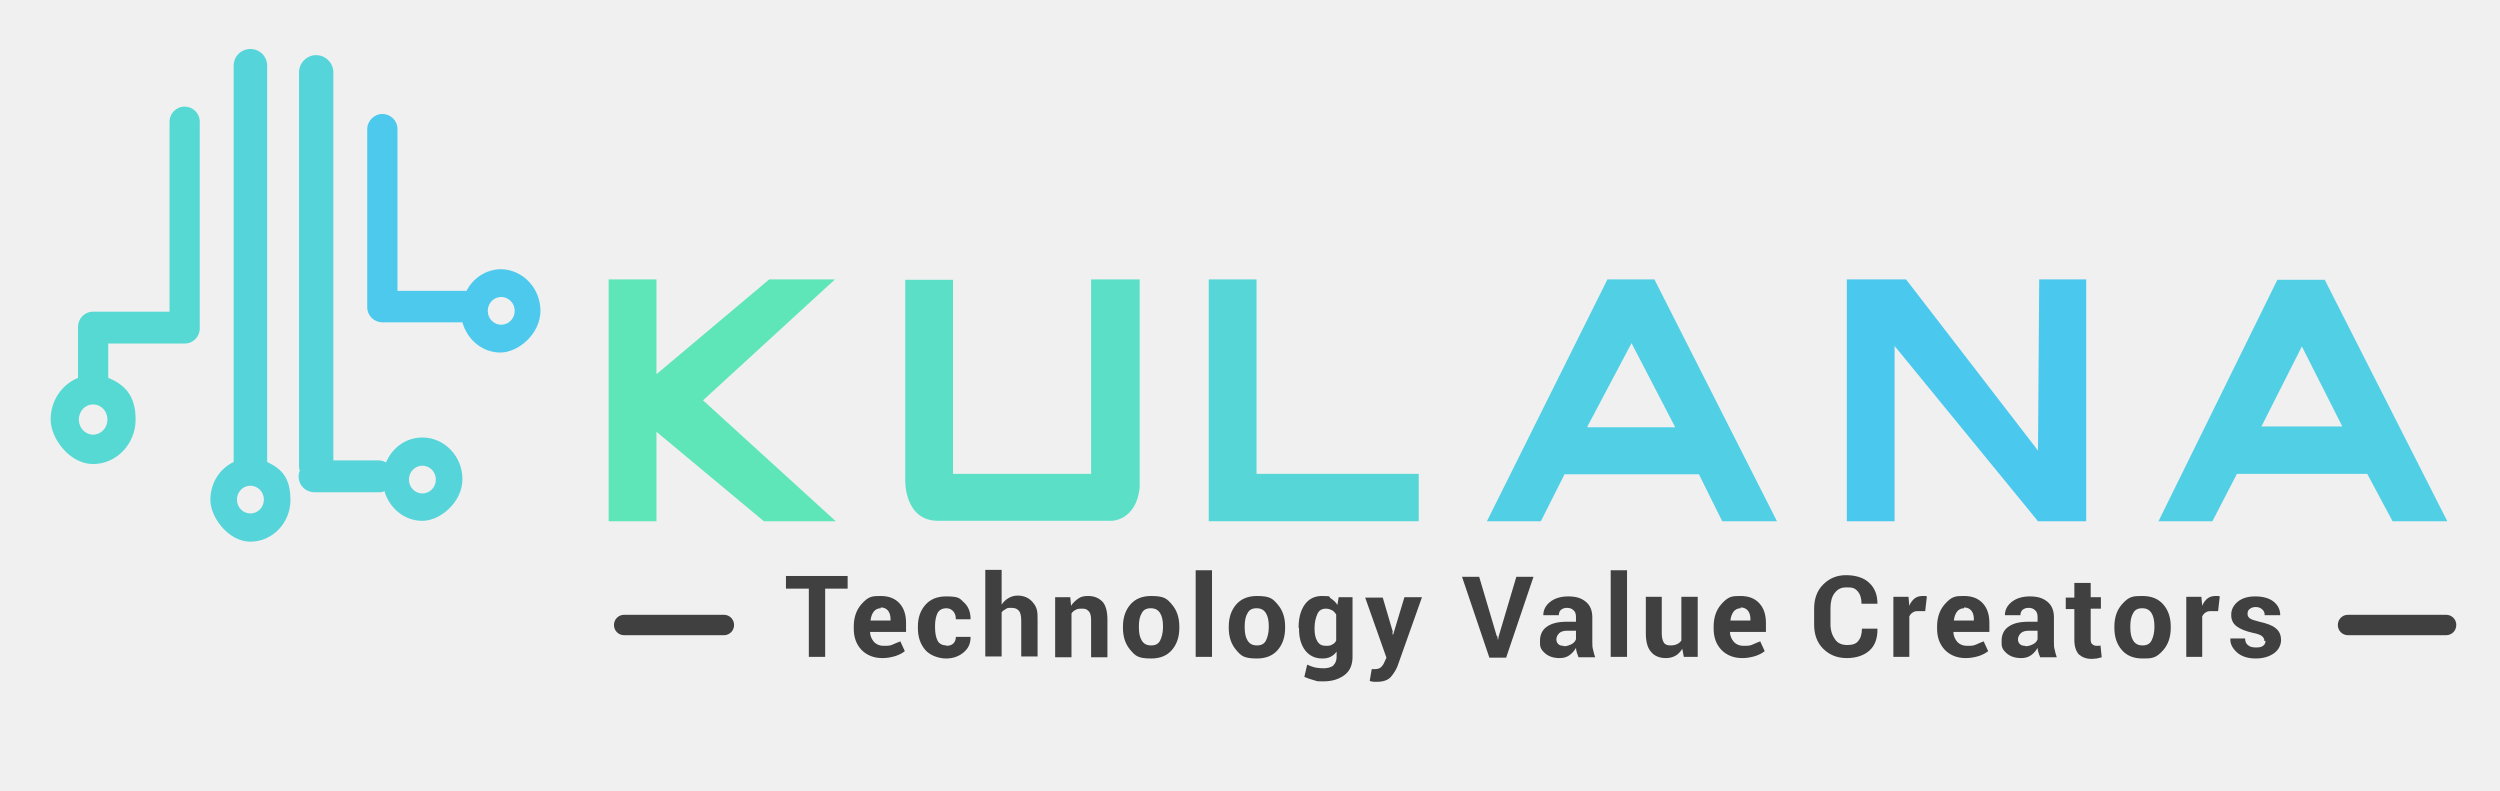
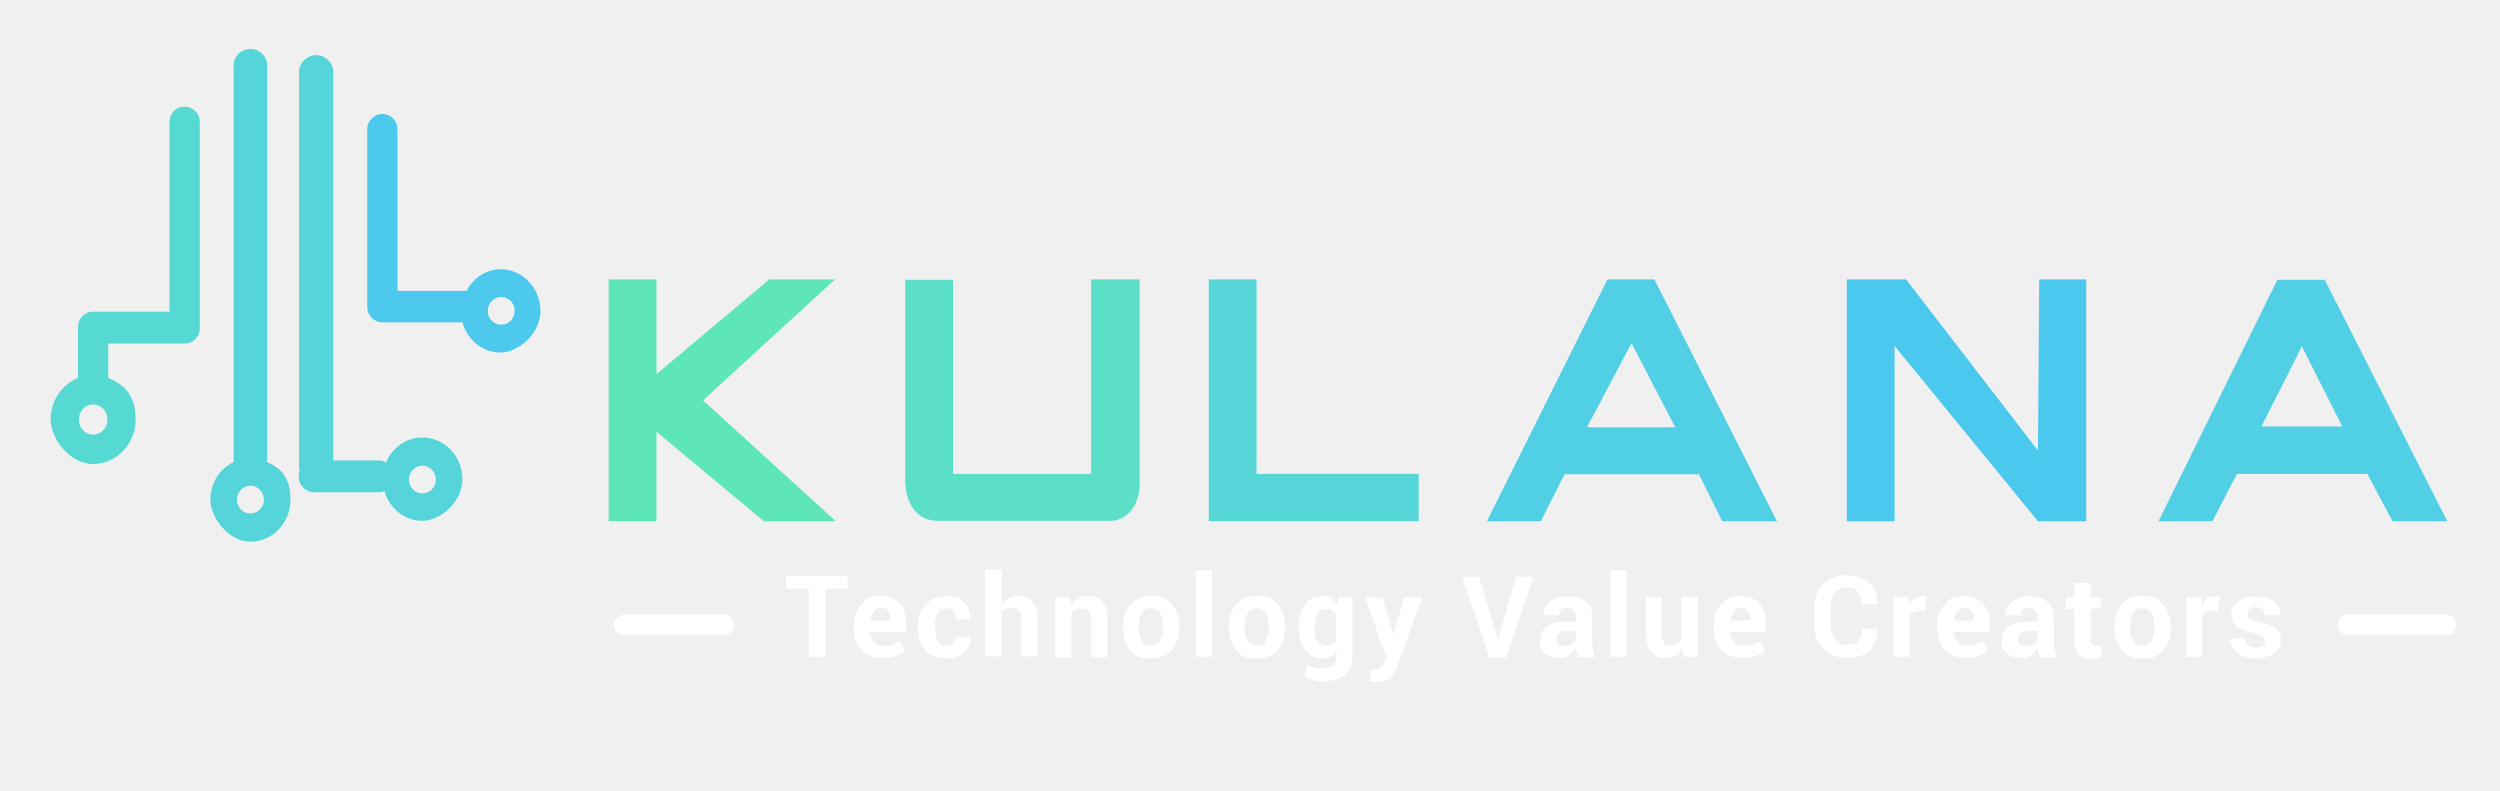
<svg xmlns="http://www.w3.org/2000/svg" preserveAspectRatio="xMidYMid meet" data-bbox="12.4 12 588.9 154.9" viewBox="0 0 612 193.6" data-type="ugc" role="presentation" aria-hidden="true" aria-label="">
  <g>
    <path d="M45.2 26.1c-2.1 0-3.7 1.7-3.7 3.7v46.5H22.8c-2.1 0-3.7 1.7-3.7 3.7v12.5c-3.9 1.6-6.7 5.5-6.7 10.2s4.7 10.9 10.4 10.9 10.4-4.9 10.4-10.9-2.8-8.6-6.7-10.2v-8.4h18.7c2.1 0 3.7-1.7 3.7-3.7V29.8c0-2.1-1.7-3.7-3.7-3.7m-22.4 80.3c-1.9 0-3.5-1.6-3.5-3.7s1.6-3.7 3.5-3.7 3.5 1.6 3.5 3.7-1.6 3.7-3.5 3.7" fill="#56d9d3" />
    <path d="M65.4 113V16.1c0-2.3-1.8-4.1-4.1-4.1s-4.1 1.8-4.1 4.1v97c-3.4 1.6-5.7 5.1-5.7 9.3s4.4 10.2 9.8 10.2 9.8-4.6 9.8-10.2-2.3-7.7-5.7-9.3Zm-4.1 12.7c-1.8 0-3.3-1.5-3.3-3.4s1.5-3.4 3.3-3.4 3.3 1.5 3.3 3.4-1.5 3.4-3.3 3.4" fill="#55d4d9" />
    <path d="M103.4 107.1c-4 0-7.4 2.5-8.9 6.1-.6-.3-1.2-.5-1.8-.5H81.6v-95c0-2.3-1.9-4.2-4.2-4.2s-4.2 1.9-4.2 4.2V114c0 .4 0 .8.2 1.2-.2.4-.3.9-.3 1.4 0 2.2 1.7 3.9 3.9 3.9h15.7c.5 0 1 0 1.4-.3 1.2 4.2 4.9 7.3 9.3 7.3s9.8-4.6 9.8-10.2-4.4-10.2-9.8-10.2m0 13.7c-1.8 0-3.3-1.5-3.3-3.4s1.5-3.4 3.3-3.4 3.3 1.5 3.3 3.4-1.5 3.4-3.3 3.4" fill="#55d4d9" />
    <path d="M122.7 65.9c-3.7 0-6.9 2.2-8.5 5.3H97.3V31.6c0-2.1-1.7-3.7-3.7-3.7s-3.7 1.7-3.7 3.7v43.6c0 2.1 1.7 3.7 3.7 3.7h19.6c1.2 4.3 4.9 7.4 9.3 7.4s9.8-4.6 9.8-10.2-4.4-10.2-9.8-10.2zm0 13.6c-1.8 0-3.3-1.5-3.3-3.4s1.5-3.4 3.3-3.4 3.3 1.5 3.3 3.4-1.5 3.4-3.3 3.4" fill="#4cc9ec" />
    <path fill="#5fe6b8" d="M149 68.4v59.2h11.7v-21.9l26.3 21.9h17.6L172.1 98l32.3-29.6h-16.1l-27.6 23.2V68.4z" />
    <path d="M221.6 68.4v48.8s-.5 10.3 8.1 10.3h42.4s6 0 6.9-8.1v-51h-11.9V116h-33.8V68.5h-11.8.1Z" fill="#5be0c7" />
    <path fill="#56d6d6" d="M295.9 68.4v59.2h51.4V116h-39.7V68.4z" />
    <path d="M405.1 68.4h-11.6L364 127.6h13.2l5.8-11.5h32.9l5.7 11.5H435l-30-59.2zm-16.5 36L399.4 84l10.7 20.6h-21.5z" fill="#50cfe5" />
    <path d="M569.1 68.5h-11.6l-29.1 59.1h13.2l6-11.6h31.9l6.2 11.6h13.4zm-15.5 35.9 9.9-19.6 9.9 19.6h-19.9Z" fill="#50cfe5" />
    <path fill="#4bc8ee" d="M452.1 68.4v59.2h11.7V84.7l35.1 42.9h11.8V68.4h-11.5l-.3 41.9-32.3-41.9z" />
-     <path d="M207.6 144.1H202v16.7h-4v-16.7h-5.6V141h15.1v3.1z" fill="#404040" />
-     <path d="M216 161.1c-2.1 0-3.8-.7-5.1-2-1.3-1.4-1.9-3.1-1.9-5.2v-.5q0-3.3 1.8-5.4c1.8-2.1 2.8-2.1 4.8-2.1s3.5.6 4.6 1.8 1.6 2.8 1.6 4.8v2.2H213c0 1 .4 1.8 1 2.5.6.6 1.4.9 2.3.9s1.6 0 2.2-.3 1.2-.5 1.9-.8l1.1 2.4c-.6.5-1.4.9-2.3 1.2-1 .3-2 .5-3.2.5m-.4-12.2c-.7 0-1.3.3-1.7.8s-.7 1.3-.8 2.2h4.9v-.4c0-.8-.2-1.5-.6-2s-1-.8-1.8-.8z" fill="#404040" />
-     <path d="M231.7 158.1c.7 0 1.3-.2 1.7-.6s.6-1 .6-1.6h3.6c0 1.6-.5 2.8-1.7 3.8s-2.6 1.5-4.3 1.5-3.9-.7-5.1-2.1-1.8-3.2-1.8-5.3v-.4c0-2.2.6-3.9 1.8-5.3q1.8-2.1 5.1-2.1c3.3 0 3.3.5 4.4 1.5s1.6 2.4 1.6 4.1H234c0-.8-.2-1.4-.6-1.9s-1-.8-1.7-.8c-1 0-1.8.4-2.2 1.2s-.6 1.9-.6 3.1v.4c0 1.3.2 2.4.6 3.2s1.2 1.2 2.2 1.2Z" fill="#404040" />
-     <path d="M245.2 148c.5-.7 1-1.2 1.7-1.6s1.4-.6 2.2-.6q2.25 0 3.6 1.5c1.35 1.5 1.3 2.6 1.3 4.7v8.7h-4v-8.8c0-1.1-.2-2-.6-2.4-.4-.5-1-.7-1.8-.7s-1 0-1.4.3c-.4.2-.8.5-1 .8v10.8h-4v-21.2h4z" fill="#404040" />
-     <path d="m262 146.2.2 2.1c.5-.8 1.1-1.3 1.8-1.8s1.5-.6 2.4-.6c1.5 0 2.6.5 3.5 1.4.8.9 1.2 2.4 1.2 4.4v9.2h-4v-9.2q0-1.5-.6-2.1c-.6-.6-1-.6-1.8-.6s-1 .1-1.4.3-.8.5-1 .9v10.7h-4v-14.7z" fill="#404040" />
-     <path d="M274.9 153.4q0-3.3 1.8-5.4t5.1-2.1c3.3 0 3.9.7 5.1 2.1q1.8 2.1 1.8 5.4v.3q0 3.3-1.8 5.4t-5.1 2.1c-3.3 0-3.9-.7-5.1-2.1q-1.8-2.1-1.8-5.4zm3.9.2c0 1.3.2 2.4.7 3.2s1.2 1.2 2.3 1.2 1.8-.4 2.2-1.2.7-1.9.7-3.2v-.3c0-1.3-.2-2.4-.7-3.2s-1.2-1.2-2.3-1.2-1.8.4-2.2 1.2c-.5.8-.7 1.9-.7 3.2z" fill="#404040" />
-     <path d="M296.7 160.8h-4v-21.2h4z" fill="#404040" />
-     <path d="M300.8 153.4q0-3.3 1.8-5.4t5.1-2.1c3.3 0 3.9.7 5.1 2.1q1.8 2.1 1.8 5.4v.3q0 3.3-1.8 5.4t-5.1 2.1c-3.3 0-3.9-.7-5.1-2.1q-1.8-2.1-1.8-5.4zm3.9.2c0 1.3.2 2.4.7 3.2s1.2 1.2 2.3 1.2 1.8-.4 2.2-1.2.7-1.9.7-3.2v-.3c0-1.3-.2-2.4-.7-3.2s-1.2-1.2-2.3-1.2-1.8.4-2.2 1.2c-.5.8-.7 1.9-.7 3.2z" fill="#404040" />
-     <path d="M317.9 153.6c0-2.3.5-4.2 1.5-5.6q1.5-2.1 4.2-2.1c2.7 0 1.5.2 2.2.6.6.4 1.2.9 1.6 1.6l.3-1.9h3.4v14.6c0 1.9-.6 3.4-1.9 4.4s-3 1.6-5.2 1.6-1.5-.1-2.4-.3c-.8-.2-1.6-.5-2.3-.8l.7-3c.6.3 1.2.5 1.9.7.6.1 1.3.2 2.1.2s1.9-.2 2.4-.7.8-1.2.8-2.1v-1.3c-.4.6-.9 1-1.5 1.3s-1.3.4-2 .4c-1.8 0-3.2-.7-4.2-2s-1.5-3.1-1.5-5.2v-.3h-.1Zm3.9.3c0 1.3.2 2.3.7 3.1s1.1 1.1 2.1 1.1 1.1-.1 1.5-.3.8-.5 1-1v-6.4c-.3-.4-.6-.8-1-1s-.9-.4-1.5-.4c-1 0-1.7.4-2.1 1.3s-.7 2-.7 3.4v.3Z" fill="#404040" />
-     <path d="m340.8 154.7.2.8 2.8-9.3h4.3l-6 16.9c-.4 1-1 1.9-1.7 2.7-.7.7-1.8 1.1-3.2 1.1h-.9c-.3 0-.6-.1-1-.2l.5-2.9h.8c.7 0 1.2-.2 1.5-.5s.6-.7.8-1.2l.5-1.1-5.2-14.7h4.3l2.5 8.5h-.2Z" fill="#404040" />
-     <path d="m366.5 155.6.2 1.1.2-1 4.3-14.5h4.2l-6.7 19.8h-4.1l-6.7-19.8h4.2l4.3 14.5h.1Z" fill="#404040" />
-     <path d="M386.4 160.8c-.1-.3-.3-.7-.4-1.1s-.2-.8-.2-1.1c-.4.7-.9 1.3-1.6 1.8s-1.5.7-2.4.7q-2.25 0-3.6-1.2c-1.35-1.2-1.2-1.9-1.2-3.2s.6-2.6 1.7-3.3c1.1-.8 2.7-1.2 4.9-1.2h2.2V151c0-.7-.2-1.3-.6-1.6-.4-.4-.9-.6-1.6-.6s-1.1.2-1.5.5c-.3.3-.5.7-.5 1.3h-3.8c0-1.2.5-2.3 1.6-3.2s2.6-1.4 4.5-1.4 3.2.4 4.3 1.3 1.6 2.2 1.6 3.8v6.1c0 .7 0 1.3.2 1.9.1.6.3 1.2.5 1.8h-4.1Zm-3.6-2.6c.7 0 1.3-.2 1.9-.5s.9-.7 1.1-1.2v-2.1h-2.2c-.8 0-1.5.2-1.9.6s-.7.9-.7 1.5.2.9.5 1.2.8.4 1.3.4Z" fill="#404040" />
-     <path d="M398.3 160.8h-4v-21.2h4z" fill="#404040" />
-     <path d="M411.9 158.7c-.5.8-1 1.4-1.7 1.8q-1.05.6-2.4.6c-1.5 0-2.8-.5-3.6-1.5-.9-1-1.3-2.5-1.3-4.6v-8.9h3.9v8.9c0 1.1.2 1.8.5 2.3s.9.7 1.6.7 1.2-.1 1.6-.3c.5-.2.8-.5 1.1-.9v-10.7h4v14.7h-3.4l-.4-2.1Z" fill="#404040" />
-     <path d="M426.5 161.1c-2.1 0-3.8-.7-5.1-2-1.3-1.4-1.9-3.1-1.9-5.2v-.5q0-3.3 1.8-5.4c1.8-2.1 2.8-2.1 4.8-2.1s3.5.6 4.6 1.8 1.6 2.8 1.6 4.8v2.2h-8.8c0 1 .4 1.8 1 2.5.6.6 1.4.9 2.3.9s1.6 0 2.2-.3 1.2-.5 1.9-.8l1.1 2.4c-.6.5-1.4.9-2.3 1.2-1 .3-2 .5-3.2.5m-.4-12.2c-.7 0-1.3.3-1.7.8s-.7 1.3-.8 2.2h4.9v-.4c0-.8-.2-1.5-.6-2s-1-.8-1.8-.8z" fill="#404040" />
-     <path d="M459.6 154.1c0 2.2-.6 3.9-1.9 5.1s-3.2 1.9-5.6 1.9-4.3-.8-5.8-2.3-2.2-3.5-2.2-5.9V149c0-2.4.7-4.4 2.2-5.9s3.3-2.3 5.6-2.3 4.4.6 5.7 1.9c1.4 1.3 2 3 2 5.1h-3.9q0-1.95-.9-3c-.9-1.05-1.6-1-2.9-1s-2.1.5-2.8 1.4-1 2.2-1 3.7v3.9c0 1.5.4 2.7 1.1 3.7s1.7 1.4 3 1.4 2.2-.3 2.7-1q.9-1.05.9-3h3.8z" fill="#404040" />
-     <path d="M471.3 149.6h-1.5c-.6 0-1.1 0-1.5.3-.4.2-.7.6-.9 1v9.9h-3.9v-14.7h3.7l.2 2.2c.3-.8.8-1.4 1.3-1.8s1.2-.6 1.9-.6h.6c.2 0 .3 0 .5.1l-.4 3.5Z" fill="#404040" />
-     <path d="M481.2 161.1c-2.1 0-3.8-.7-5.1-2-1.3-1.4-1.9-3.1-1.9-5.2v-.5q0-3.3 1.8-5.4c1.8-2.1 2.8-2.1 4.8-2.1s3.5.6 4.6 1.8 1.6 2.8 1.6 4.8v2.2h-8.8c0 1 .4 1.8 1 2.5.6.6 1.4.9 2.3.9s1.6 0 2.2-.3 1.2-.5 1.9-.8l1.1 2.4c-.6.5-1.4.9-2.3 1.2-1 .3-2 .5-3.2.5m-.4-12.2c-.7 0-1.3.3-1.7.8s-.7 1.3-.8 2.2h4.9v-.4c0-.8-.2-1.5-.6-2s-1-.8-1.8-.8z" fill="#404040" />
-     <path d="M499.4 160.8c-.1-.3-.3-.7-.4-1.1s-.2-.8-.2-1.1c-.4.7-.9 1.3-1.6 1.8s-1.5.7-2.4.7q-2.25 0-3.6-1.2c-1.35-1.2-1.2-1.9-1.2-3.2s.6-2.6 1.7-3.3c1.1-.8 2.7-1.2 4.9-1.2h2.2V151c0-.7-.2-1.3-.6-1.6-.4-.4-.9-.6-1.6-.6s-1.1.2-1.5.5c-.3.3-.5.7-.5 1.3h-3.8c0-1.2.5-2.3 1.6-3.2s2.6-1.4 4.5-1.4 3.2.4 4.3 1.3 1.6 2.2 1.6 3.8v6.1c0 .7 0 1.3.2 1.9.1.6.3 1.2.5 1.8h-4.1Zm-3.6-2.6c.7 0 1.3-.2 1.9-.5s.9-.7 1.1-1.2v-2.1h-2.2c-.8 0-1.5.2-1.9.6s-.7.9-.7 1.5.2.9.5 1.2.8.4 1.3.4Z" fill="#404040" />
-     <path d="M511.8 142.6v3.6h2.5v2.8h-2.5v7.5c0 .6.1 1 .4 1.2.2.2.6.4 1 .4h.5s.3 0 .5-.1l.3 2.9-1.2.3c-.4 0-.8.1-1.2.1-1.4 0-2.4-.4-3.2-1.1-.7-.8-1.1-1.9-1.1-3.6v-7.5h-2.1v-2.8h2.1v-3.6h4Z" fill="#404040" />
-     <path d="M517.6 153.4q0-3.3 1.8-5.4c1.8-2.1 2.9-2.1 5.1-2.1s3.9.7 5.1 2.1q1.8 2.1 1.8 5.4v.3q0 3.3-1.8 5.4c-1.8 2.1-2.9 2.1-5.1 2.1s-3.9-.7-5.1-2.1q-1.8-2.1-1.8-5.4zm3.9.2c0 1.3.2 2.4.7 3.2s1.2 1.2 2.3 1.2 1.8-.4 2.2-1.2.7-1.9.7-3.2v-.3c0-1.3-.2-2.4-.7-3.2s-1.2-1.2-2.3-1.2-1.8.4-2.2 1.2c-.5.8-.7 1.9-.7 3.2z" fill="#404040" />
-     <path d="M543 149.6h-1.5c-.6 0-1.1 0-1.5.3-.4.2-.7.6-.9 1v9.9h-3.9v-14.7h3.7l.2 2.2c.3-.8.8-1.4 1.3-1.8s1.2-.6 1.9-.6h.6c.2 0 .3 0 .5.1l-.4 3.5Z" fill="#404040" />
-     <path d="M554.3 156.8c0-.4-.2-.8-.6-1.1s-1.2-.6-2.3-.8c-1.7-.4-3-.9-3.9-1.6s-1.3-1.6-1.3-2.8.5-2.3 1.6-3.2 2.5-1.3 4.3-1.3 3.4.4 4.5 1.3 1.6 2 1.6 3.3h-3.8c0-.6-.2-1.1-.6-1.4-.4-.4-.9-.6-1.6-.6s-1.1.2-1.5.5-.5.7-.5 1.2.2.8.6 1.1 1.2.5 2.3.8c1.8.4 3.2.9 4 1.6.9.7 1.3 1.7 1.3 2.9s-.6 2.4-1.7 3.2-2.6 1.3-4.5 1.3-3.5-.5-4.6-1.5-1.7-2.1-1.6-3.4h3.6c0 .8.3 1.4.8 1.7.5.4 1.1.5 1.9.5s1.3-.1 1.7-.4q.6-.45.6-1.2h-.3Z" fill="#404040" />
-     <path d="M152.8 155.5c-1.4 0-2.5-1.1-2.5-2.5s1.1-2.5 2.5-2.5h24.4c1.4 0 2.5 1.1 2.5 2.5s-1.1 2.5-2.5 2.5z" fill="#404040" />
-     <path d="M574.8 155.5c-1.4 0-2.5-1.1-2.5-2.5s1.1-2.5 2.5-2.5h24c1.4 0 2.5 1.1 2.5 2.5s-1.1 2.5-2.5 2.5z" fill="#404040" />
+     <path d="M207.6 144.1H202v16.7h-4v-16.7h-5.6V141h15.1v3.1z" fill="#ffffff" />
+     <path d="M216 161.1c-2.1 0-3.8-.7-5.1-2-1.3-1.4-1.9-3.1-1.9-5.2v-.5q0-3.3 1.8-5.4c1.8-2.1 2.8-2.1 4.8-2.1s3.5.6 4.6 1.8 1.6 2.8 1.6 4.8v2.2H213c0 1 .4 1.8 1 2.5.6.6 1.4.9 2.3.9s1.6 0 2.2-.3 1.2-.5 1.9-.8l1.1 2.4c-.6.5-1.4.9-2.3 1.2-1 .3-2 .5-3.2.5m-.4-12.2c-.7 0-1.3.3-1.7.8s-.7 1.3-.8 2.2h4.9v-.4c0-.8-.2-1.5-.6-2s-1-.8-1.8-.8z" fill="#ffffff" />
+     <path d="M231.7 158.1c.7 0 1.3-.2 1.7-.6s.6-1 .6-1.6h3.6c0 1.6-.5 2.8-1.7 3.8s-2.6 1.5-4.3 1.5-3.9-.7-5.1-2.1-1.8-3.2-1.8-5.3v-.4c0-2.2.6-3.9 1.8-5.3q1.8-2.1 5.1-2.1c3.3 0 3.3.5 4.4 1.5s1.6 2.4 1.6 4.1H234c0-.8-.2-1.4-.6-1.9s-1-.8-1.7-.8c-1 0-1.8.4-2.2 1.2s-.6 1.9-.6 3.1v.4c0 1.3.2 2.4.6 3.2s1.2 1.2 2.2 1.2Z" fill="#ffffff" />
+     <path d="M245.2 148c.5-.7 1-1.2 1.7-1.6s1.4-.6 2.2-.6q2.25 0 3.6 1.5c1.35 1.5 1.3 2.6 1.3 4.7v8.7h-4v-8.8c0-1.1-.2-2-.6-2.4-.4-.5-1-.7-1.8-.7s-1 0-1.4.3c-.4.2-.8.5-1 .8v10.8h-4v-21.2h4z" fill="#ffffff" />
+     <path d="m262 146.2.2 2.1c.5-.8 1.1-1.3 1.8-1.8s1.5-.6 2.4-.6c1.5 0 2.6.5 3.5 1.4.8.9 1.2 2.4 1.2 4.4v9.2h-4v-9.2q0-1.5-.6-2.1c-.6-.6-1-.6-1.8-.6s-1 .1-1.4.3-.8.5-1 .9v10.7h-4v-14.7z" fill="#ffffff" />
+     <path d="M274.9 153.4q0-3.3 1.8-5.4t5.1-2.1c3.3 0 3.9.7 5.1 2.1q1.8 2.1 1.8 5.4v.3q0 3.3-1.8 5.4t-5.1 2.1c-3.3 0-3.9-.7-5.1-2.1q-1.8-2.1-1.8-5.4zm3.9.2c0 1.3.2 2.4.7 3.2s1.2 1.2 2.3 1.2 1.8-.4 2.2-1.2.7-1.9.7-3.2v-.3c0-1.3-.2-2.4-.7-3.2s-1.2-1.2-2.3-1.2-1.8.4-2.2 1.2c-.5.8-.7 1.9-.7 3.2z" fill="#ffffff" />
+     <path d="M296.7 160.8h-4v-21.2h4z" fill="#ffffff" />
+     <path d="M300.8 153.4q0-3.3 1.8-5.4t5.1-2.1c3.3 0 3.9.7 5.1 2.1q1.8 2.1 1.8 5.4v.3q0 3.3-1.8 5.4t-5.1 2.1c-3.3 0-3.9-.7-5.1-2.1q-1.8-2.1-1.8-5.4zm3.9.2c0 1.3.2 2.4.7 3.2s1.2 1.2 2.3 1.2 1.8-.4 2.2-1.2.7-1.9.7-3.2v-.3c0-1.3-.2-2.4-.7-3.2s-1.2-1.2-2.3-1.2-1.8.4-2.2 1.2c-.5.8-.7 1.9-.7 3.2z" fill="#ffffff" />
+     <path d="M317.9 153.6c0-2.3.5-4.2 1.5-5.6q1.5-2.1 4.2-2.1c2.7 0 1.5.2 2.2.6.6.4 1.2.9 1.6 1.6l.3-1.9h3.4v14.6c0 1.9-.6 3.4-1.9 4.4s-3 1.6-5.2 1.6-1.5-.1-2.4-.3c-.8-.2-1.6-.5-2.3-.8l.7-3c.6.3 1.2.5 1.9.7.6.1 1.3.2 2.1.2s1.9-.2 2.4-.7.8-1.2.8-2.1v-1.3c-.4.6-.9 1-1.5 1.3s-1.3.4-2 .4c-1.8 0-3.2-.7-4.2-2s-1.5-3.1-1.5-5.2v-.3h-.1Zm3.9.3c0 1.3.2 2.3.7 3.1s1.1 1.1 2.1 1.1 1.1-.1 1.5-.3.8-.5 1-1v-6.4c-.3-.4-.6-.8-1-1s-.9-.4-1.5-.4c-1 0-1.7.4-2.1 1.3s-.7 2-.7 3.4v.3Z" fill="#ffffff" />
+     <path d="m340.8 154.7.2.8 2.8-9.3h4.3l-6 16.9c-.4 1-1 1.9-1.7 2.7-.7.7-1.8 1.1-3.2 1.1h-.9c-.3 0-.6-.1-1-.2l.5-2.9h.8c.7 0 1.2-.2 1.5-.5s.6-.7.8-1.2l.5-1.1-5.2-14.7h4.3l2.5 8.5h-.2Z" fill="#ffffff" />
+     <path d="m366.5 155.6.2 1.1.2-1 4.3-14.5h4.2l-6.7 19.8h-4.1l-6.7-19.8h4.2l4.3 14.5h.1Z" fill="#ffffff" />
+     <path d="M386.4 160.8c-.1-.3-.3-.7-.4-1.1s-.2-.8-.2-1.1c-.4.7-.9 1.3-1.6 1.8s-1.5.7-2.4.7q-2.25 0-3.6-1.2c-1.35-1.2-1.2-1.9-1.2-3.2s.6-2.6 1.7-3.3c1.1-.8 2.7-1.2 4.9-1.2h2.2V151c0-.7-.2-1.3-.6-1.6-.4-.4-.9-.6-1.6-.6s-1.1.2-1.5.5c-.3.3-.5.7-.5 1.3h-3.8c0-1.2.5-2.3 1.6-3.2s2.6-1.4 4.5-1.4 3.2.4 4.3 1.3 1.6 2.2 1.6 3.8v6.1c0 .7 0 1.3.2 1.9.1.6.3 1.2.5 1.8h-4.1Zm-3.6-2.6c.7 0 1.3-.2 1.9-.5s.9-.7 1.1-1.2v-2.1h-2.2c-.8 0-1.5.2-1.9.6s-.7.9-.7 1.5.2.9.5 1.2.8.4 1.3.4Z" fill="#ffffff" />
+     <path d="M398.3 160.8h-4v-21.2h4z" fill="#ffffff" />
+     <path d="M411.9 158.7c-.5.8-1 1.4-1.7 1.8q-1.05.6-2.4.6c-1.5 0-2.8-.5-3.6-1.5-.9-1-1.3-2.5-1.3-4.6v-8.9h3.9v8.9c0 1.1.2 1.8.5 2.3s.9.7 1.6.7 1.2-.1 1.6-.3c.5-.2.8-.5 1.1-.9v-10.7h4v14.7h-3.4l-.4-2.1Z" fill="#ffffff" />
+     <path d="M426.5 161.1c-2.1 0-3.8-.7-5.1-2-1.3-1.4-1.9-3.1-1.9-5.2v-.5q0-3.3 1.8-5.4c1.8-2.1 2.8-2.1 4.8-2.1s3.5.6 4.6 1.8 1.6 2.8 1.6 4.8v2.2h-8.8c0 1 .4 1.8 1 2.5.6.6 1.4.9 2.3.9s1.6 0 2.2-.3 1.2-.5 1.9-.8l1.1 2.4c-.6.5-1.4.9-2.3 1.2-1 .3-2 .5-3.2.5m-.4-12.2c-.7 0-1.3.3-1.7.8s-.7 1.3-.8 2.2h4.9v-.4c0-.8-.2-1.5-.6-2s-1-.8-1.8-.8z" fill="#ffffff" />
+     <path d="M459.6 154.1c0 2.2-.6 3.9-1.9 5.1s-3.2 1.9-5.6 1.9-4.3-.8-5.8-2.3-2.2-3.5-2.2-5.9V149c0-2.4.7-4.4 2.2-5.9s3.3-2.3 5.6-2.3 4.4.6 5.7 1.9c1.4 1.3 2 3 2 5.1h-3.9q0-1.95-.9-3c-.9-1.05-1.6-1-2.9-1s-2.1.5-2.8 1.4-1 2.2-1 3.7v3.9c0 1.5.4 2.7 1.1 3.7s1.7 1.4 3 1.4 2.2-.3 2.7-1q.9-1.05.9-3h3.8z" fill="#ffffff" />
+     <path d="M471.3 149.6h-1.5c-.6 0-1.1 0-1.5.3-.4.2-.7.6-.9 1v9.9h-3.9v-14.7h3.7l.2 2.2c.3-.8.8-1.4 1.3-1.8s1.2-.6 1.9-.6h.6c.2 0 .3 0 .5.1l-.4 3.5Z" fill="#ffffff" />
+     <path d="M481.2 161.1c-2.1 0-3.8-.7-5.1-2-1.3-1.4-1.9-3.1-1.9-5.2v-.5q0-3.3 1.8-5.4c1.8-2.1 2.8-2.1 4.8-2.1s3.5.6 4.6 1.8 1.6 2.8 1.6 4.8v2.2h-8.8c0 1 .4 1.8 1 2.5.6.6 1.4.9 2.3.9s1.6 0 2.2-.3 1.2-.5 1.9-.8l1.1 2.4c-.6.5-1.4.9-2.3 1.2-1 .3-2 .5-3.2.5m-.4-12.2c-.7 0-1.3.3-1.7.8s-.7 1.3-.8 2.2h4.9v-.4c0-.8-.2-1.5-.6-2s-1-.8-1.8-.8z" fill="#ffffff" />
+     <path d="M499.4 160.8c-.1-.3-.3-.7-.4-1.1s-.2-.8-.2-1.1c-.4.7-.9 1.3-1.6 1.8s-1.5.7-2.4.7q-2.25 0-3.6-1.2c-1.35-1.2-1.2-1.9-1.2-3.2s.6-2.6 1.7-3.3c1.1-.8 2.7-1.2 4.9-1.2h2.2V151c0-.7-.2-1.3-.6-1.6-.4-.4-.9-.6-1.6-.6s-1.1.2-1.5.5c-.3.3-.5.7-.5 1.3h-3.8c0-1.2.5-2.3 1.6-3.2s2.6-1.4 4.5-1.4 3.2.4 4.3 1.3 1.6 2.2 1.6 3.8v6.1c0 .7 0 1.3.2 1.9.1.6.3 1.2.5 1.8h-4.1Zm-3.6-2.6c.7 0 1.3-.2 1.9-.5s.9-.7 1.1-1.2v-2.1h-2.2c-.8 0-1.5.2-1.9.6s-.7.9-.7 1.5.2.9.5 1.2.8.4 1.3.4Z" fill="#ffffff" />
+     <path d="M511.8 142.6v3.6h2.5v2.8h-2.5v7.5c0 .6.1 1 .4 1.2.2.2.6.4 1 .4h.5s.3 0 .5-.1l.3 2.9-1.2.3c-.4 0-.8.1-1.2.1-1.4 0-2.4-.4-3.2-1.1-.7-.8-1.1-1.9-1.1-3.6v-7.5h-2.1v-2.8h2.1v-3.6h4Z" fill="#ffffff" />
+     <path d="M517.6 153.4q0-3.3 1.8-5.4c1.8-2.1 2.9-2.1 5.1-2.1s3.9.7 5.1 2.1q1.8 2.1 1.8 5.4v.3q0 3.3-1.8 5.4c-1.8 2.1-2.9 2.1-5.1 2.1s-3.9-.7-5.1-2.1q-1.8-2.1-1.8-5.4zm3.9.2c0 1.3.2 2.4.7 3.2s1.2 1.2 2.3 1.2 1.8-.4 2.2-1.2.7-1.9.7-3.2v-.3c0-1.3-.2-2.4-.7-3.2s-1.2-1.2-2.3-1.2-1.8.4-2.2 1.2c-.5.8-.7 1.9-.7 3.2z" fill="#ffffff" />
+     <path d="M543 149.6h-1.5c-.6 0-1.1 0-1.5.3-.4.2-.7.6-.9 1v9.9h-3.9v-14.7h3.7l.2 2.2c.3-.8.8-1.4 1.3-1.8s1.2-.6 1.9-.6h.6c.2 0 .3 0 .5.1l-.4 3.5Z" fill="#ffffff" />
+     <path d="M554.3 156.8c0-.4-.2-.8-.6-1.1s-1.2-.6-2.3-.8c-1.7-.4-3-.9-3.9-1.6s-1.3-1.6-1.3-2.8.5-2.3 1.6-3.2 2.5-1.3 4.3-1.3 3.4.4 4.5 1.3 1.6 2 1.6 3.3h-3.8c0-.6-.2-1.1-.6-1.4-.4-.4-.9-.6-1.6-.6s-1.1.2-1.5.5-.5.7-.5 1.2.2.8.6 1.1 1.2.5 2.3.8c1.8.4 3.2.9 4 1.6.9.7 1.3 1.7 1.3 2.9s-.6 2.4-1.7 3.2-2.6 1.3-4.5 1.3-3.5-.5-4.6-1.5-1.7-2.1-1.6-3.4h3.6c0 .8.3 1.4.8 1.7.5.4 1.1.5 1.9.5s1.3-.1 1.7-.4q.6-.45.6-1.2h-.3Z" fill="#ffffff" />
+     <path d="M152.8 155.5c-1.4 0-2.5-1.1-2.5-2.5s1.1-2.5 2.5-2.5h24.4c1.4 0 2.5 1.1 2.5 2.5s-1.1 2.5-2.5 2.5z" fill="#ffffff" />
+     <path d="M574.8 155.5c-1.4 0-2.5-1.1-2.5-2.5s1.1-2.5 2.5-2.5h24c1.4 0 2.5 1.1 2.5 2.5s-1.1 2.5-2.5 2.5z" fill="#ffffff" />
  </g>
</svg>
